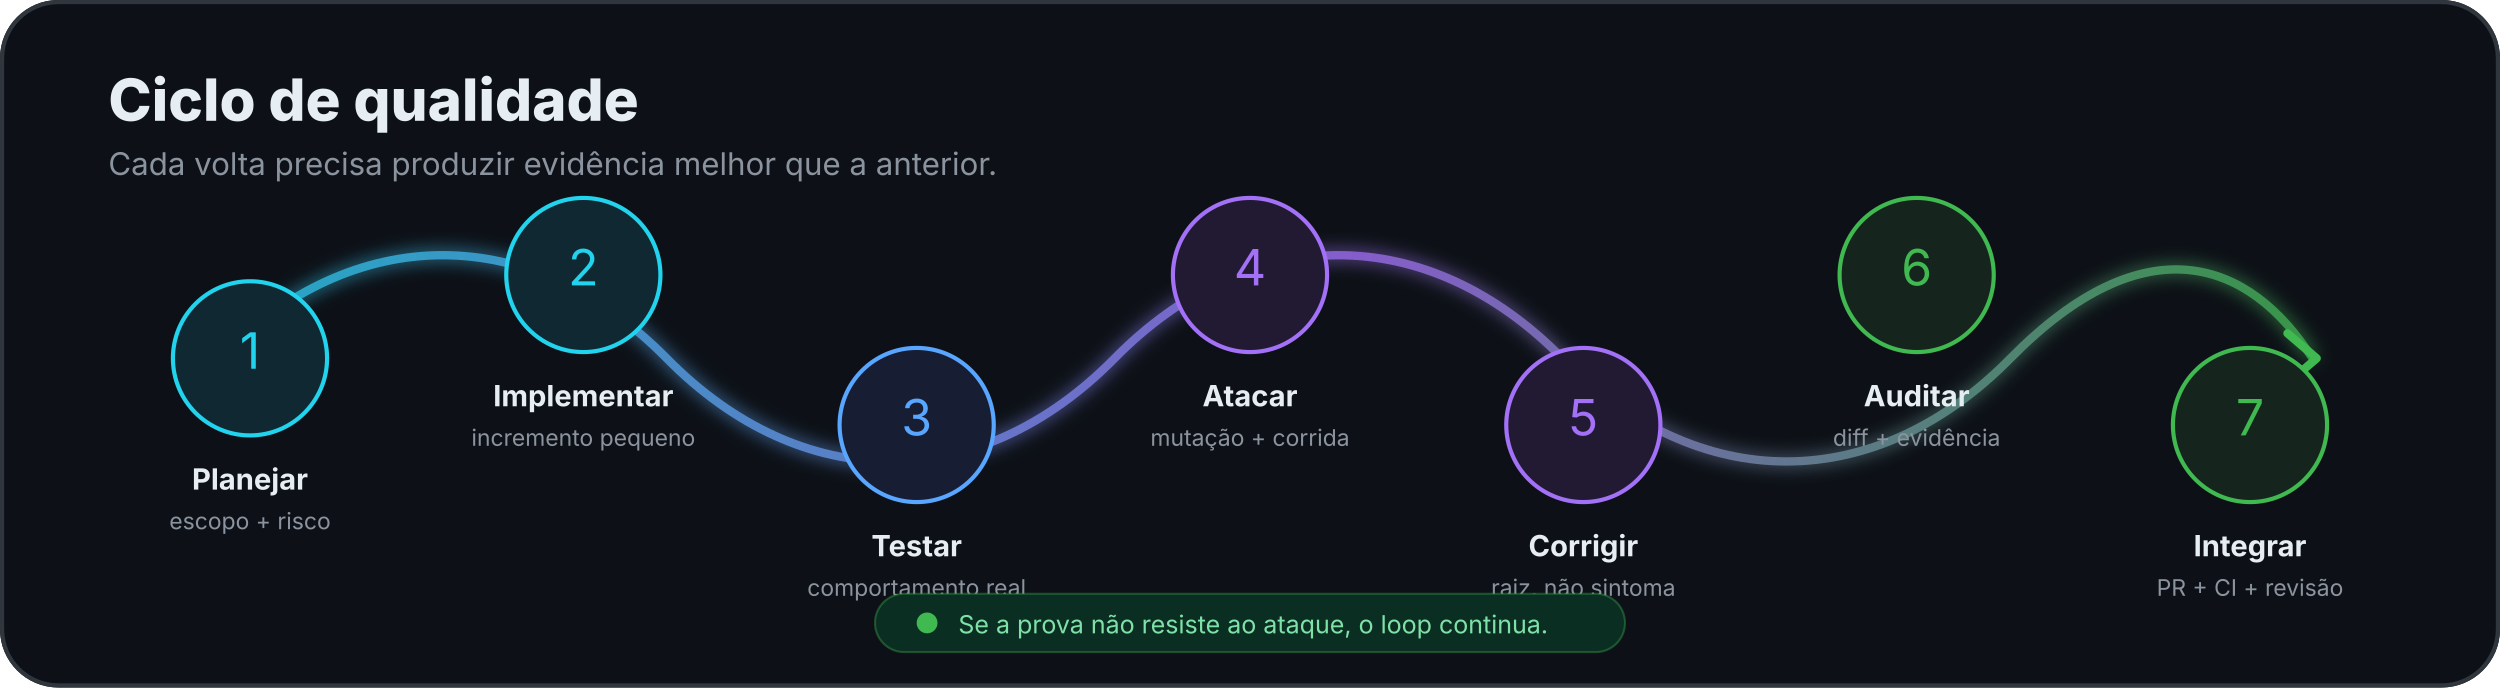
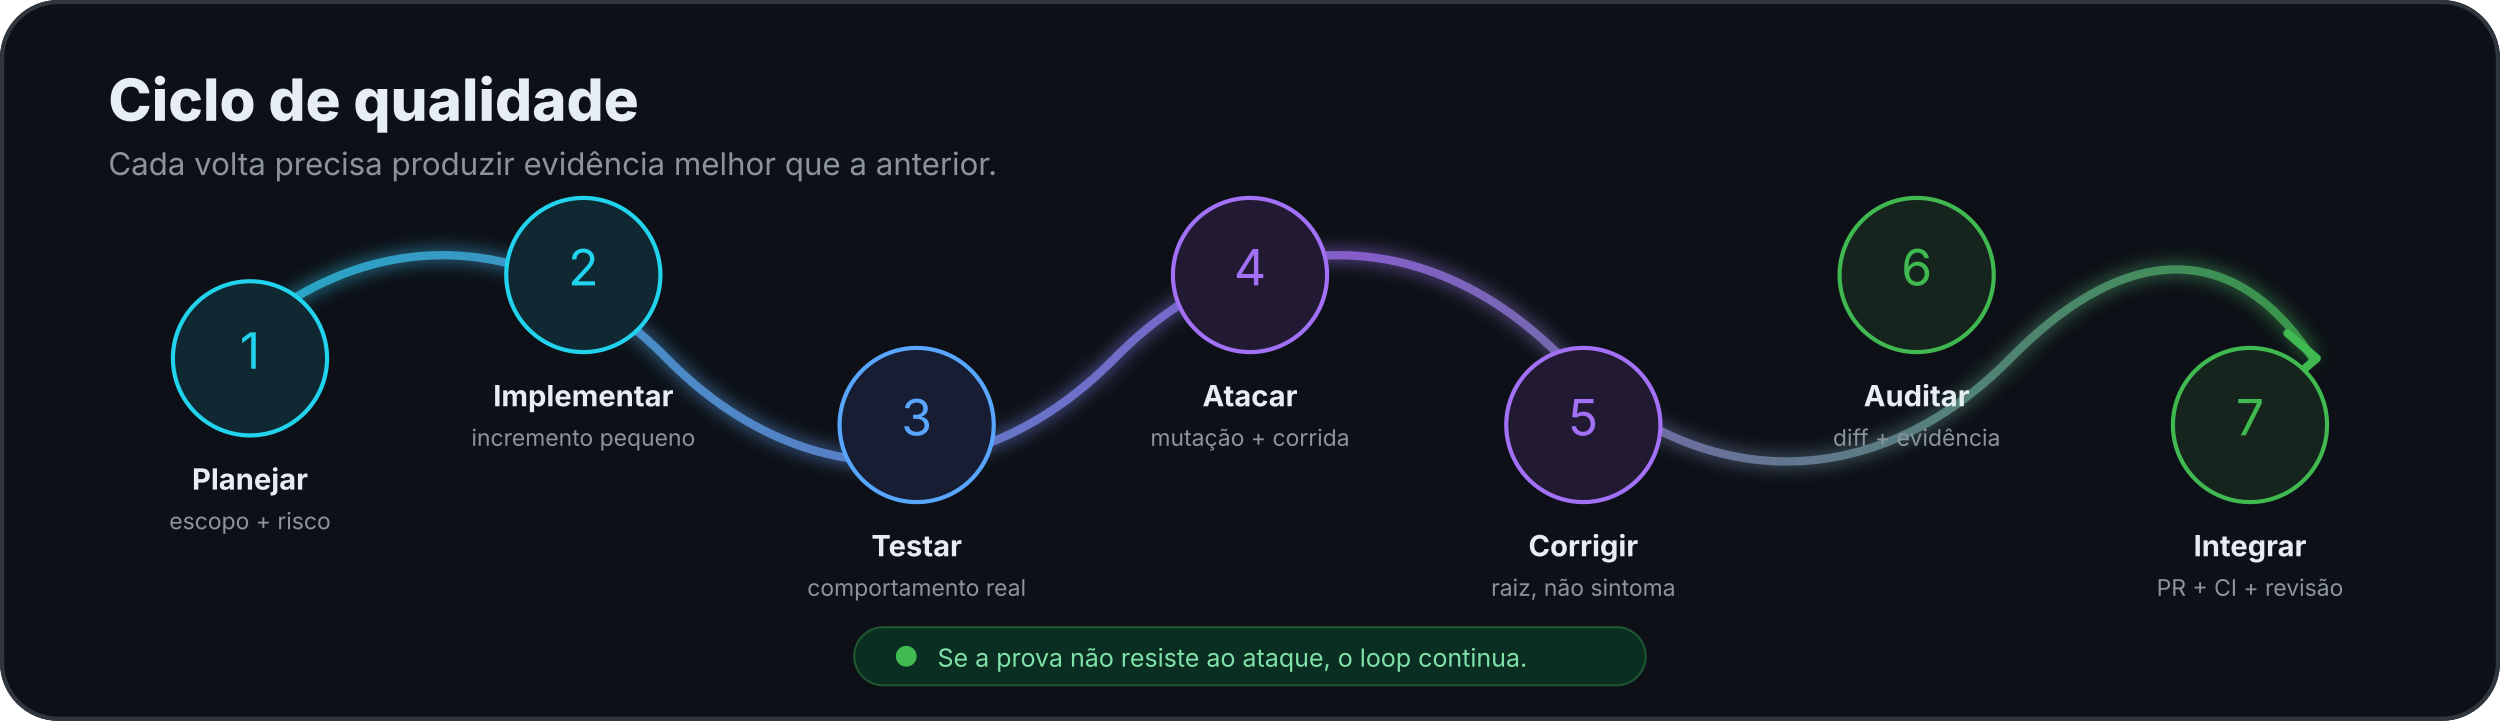
- <svg xmlns="http://www.w3.org/2000/svg" width="1200" height="330" viewBox="0 0 1200 330" role="img" aria-labelledby="title desc">
+ <svg xmlns="http://www.w3.org/2000/svg" width="1200" height="346" viewBox="0 0 1200 346" role="img" aria-labelledby="title desc">
  <defs>
-     <linearGradient id="bg" x1="0" y1="0" x2="1200" y2="330">
+     <linearGradient id="bg" x1="0" y1="0" x2="1200" y2="346">
      <stop stop-color="#0D1117" />
      <stop offset="1" stop-color="#101826" />
    </linearGradient>
    <linearGradient id="line" x1="80" y1="0" x2="1120" y2="0" gradientUnits="userSpaceOnUse">
      <stop stop-color="#22D3EE" />
      <stop offset=".55" stop-color="#A371F7" />
      <stop offset="1" stop-color="#3FB950" />
    </linearGradient>
    <filter id="glow" x="-50%" y="-50%" width="200%" height="200%">
      <feGaussianBlur stdDeviation="4" result="b" />
      <feMerge>
        <feMergeNode in="b" />
        <feMergeNode in="SourceGraphic" />
      </feMerge>
    </filter>
  </defs>
-   <rect width="1200" height="330" rx="28" fill="url(#bg)" />
-   <rect x="1" y="1" width="1198" height="328" rx="27" fill="none" stroke="#30363D" stroke-width="2" />
+   <rect width="1200" height="346" rx="28" fill="url(#bg)" />
+   <rect x="1" y="1" width="1198" height="344" rx="27" fill="none" stroke="#30363D" stroke-width="2" />
  <g font-family="Inter,Segoe UI,Arial,sans-serif">
    <text x="52" y="58" font-size="28" fill="#E6EDF3" font-weight="800">Ciclo de qualidade</text>
    <text x="52" y="84" font-size="15" fill="#8B949E">Cada volta precisa produzir evidência melhor que a anterior.</text>
    <path d="M105 172 C170 106 255 106 320 172 S470 238 535 172 685 106 750 172 900 238 965 172 1080 125 1110 172" fill="none" stroke="url(#line)" stroke-width="4" opacity=".8" filter="url(#glow)" />
    <path d="m1098 160 14 12-14 12" fill="none" stroke="#3FB950" stroke-width="4" stroke-linecap="round" stroke-linejoin="round" />
    <g text-anchor="middle">
      <g transform="translate(120 172)">
        <circle r="37" fill="#102832" stroke="#22D3EE" stroke-width="2" />
        <text y="5" font-size="24" fill="#22D3EE">1</text>
        <text y="63" font-size="14" fill="#E6EDF3" font-weight="700">Planejar</text>
        <text y="82" font-size="11" fill="#8B949E">escopo + risco</text>
      </g>
      <g transform="translate(280 132)">
        <circle r="37" fill="#102832" stroke="#22D3EE" stroke-width="2" />
        <text y="5" font-size="24" fill="#22D3EE">2</text>
        <text y="63" font-size="14" fill="#E6EDF3" font-weight="700">Implementar</text>
        <text y="82" font-size="11" fill="#8B949E">incremento pequeno</text>
      </g>
      <g transform="translate(440 204)">
        <circle r="37" fill="#171D32" stroke="#58A6FF" stroke-width="2" />
        <text y="5" font-size="24" fill="#58A6FF">3</text>
        <text y="63" font-size="14" fill="#E6EDF3" font-weight="700">Testar</text>
        <text y="82" font-size="11" fill="#8B949E">comportamento real</text>
      </g>
      <g transform="translate(600 132)">
        <circle r="37" fill="#211A32" stroke="#A371F7" stroke-width="2" />
        <text y="5" font-size="24" fill="#A371F7">4</text>
        <text y="63" font-size="14" fill="#E6EDF3" font-weight="700">Atacar</text>
        <text y="82" font-size="11" fill="#8B949E">mutação + corrida</text>
      </g>
      <g transform="translate(760 204)">
        <circle r="37" fill="#211A32" stroke="#A371F7" stroke-width="2" />
        <text y="5" font-size="24" fill="#A371F7">5</text>
        <text y="63" font-size="14" fill="#E6EDF3" font-weight="700">Corrigir</text>
        <text y="82" font-size="11" fill="#8B949E">raiz, não sintoma</text>
      </g>
      <g transform="translate(920 132)">
        <circle r="37" fill="#15251D" stroke="#3FB950" stroke-width="2" />
        <text y="5" font-size="24" fill="#3FB950">6</text>
        <text y="63" font-size="14" fill="#E6EDF3" font-weight="700">Auditar</text>
        <text y="82" font-size="11" fill="#8B949E">diff + evidência</text>
      </g>
      <g transform="translate(1080 204)">
        <circle r="37" fill="#15251D" stroke="#3FB950" stroke-width="2" />
        <text y="5" font-size="24" fill="#3FB950">7</text>
        <text y="63" font-size="14" fill="#E6EDF3" font-weight="700">Integrar</text>
        <text y="82" font-size="11" fill="#8B949E">PR + CI + revisão</text>
      </g>
    </g>
-     <rect x="420" y="285" width="360" height="28" rx="14" fill="#0B2E23" stroke="#3FB950" stroke-opacity=".35" />
-     <circle cx="445" cy="299" r="5" fill="#3FB950" />
-     <text x="460" y="304" font-size="12" fill="#7EE2A8">Se a prova não resiste ao ataque, o loop continua.</text>
+     <rect x="410" y="301" width="380" height="28" rx="14" fill="#0B2E23" stroke="#3FB950" stroke-opacity=".35" />
+     <circle cx="435" cy="315" r="5" fill="#3FB950" />
+     <text x="450" y="320" font-size="12" fill="#7EE2A8">Se a prova não resiste ao ataque, o loop continua.</text>
  </g>
</svg>
